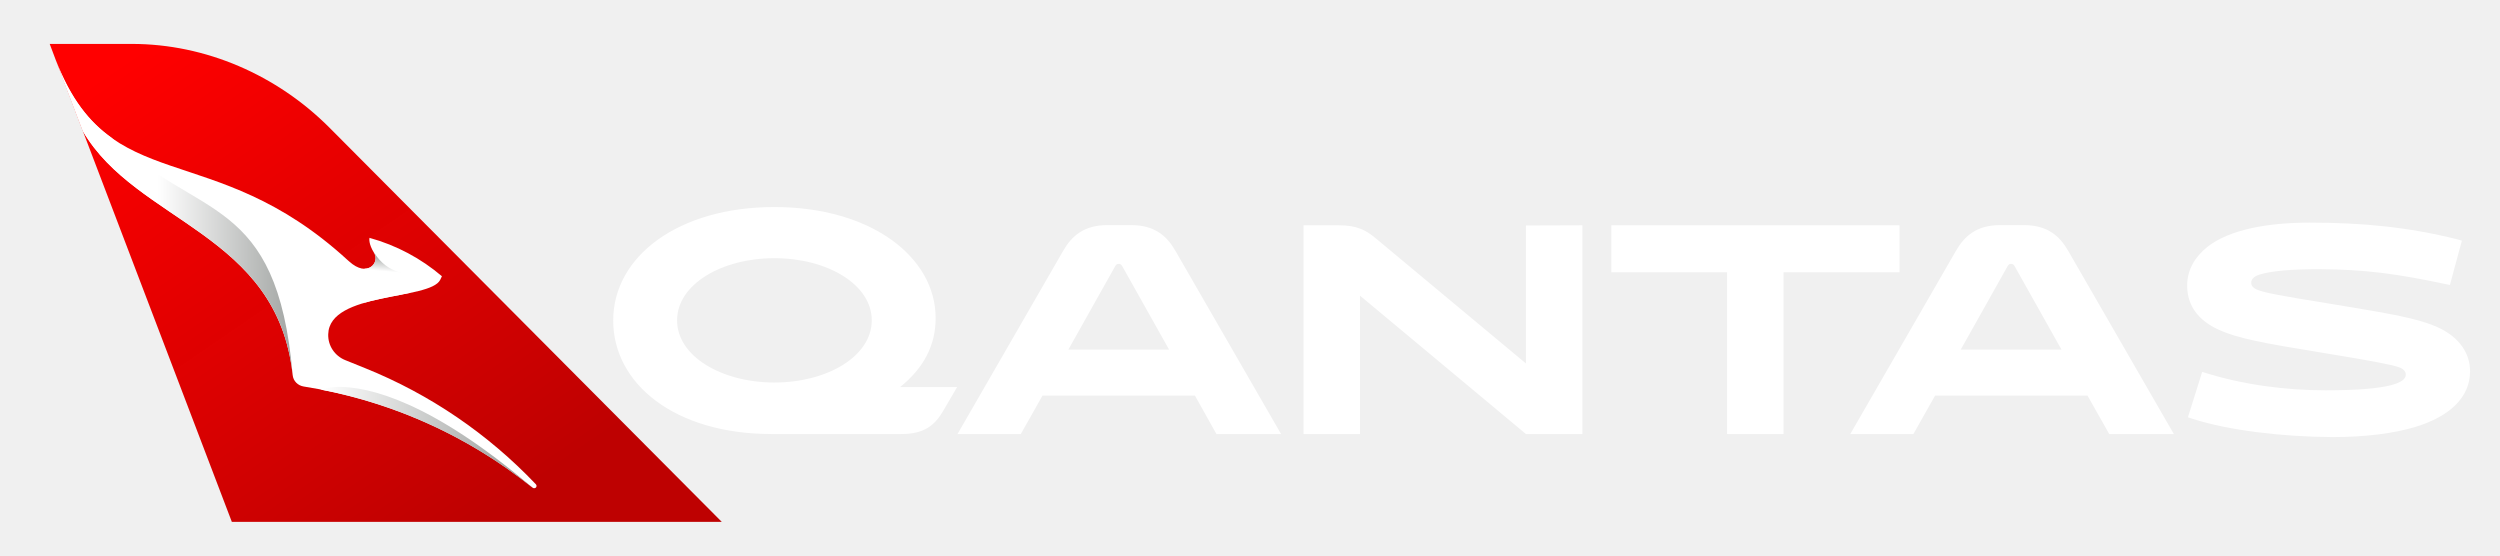
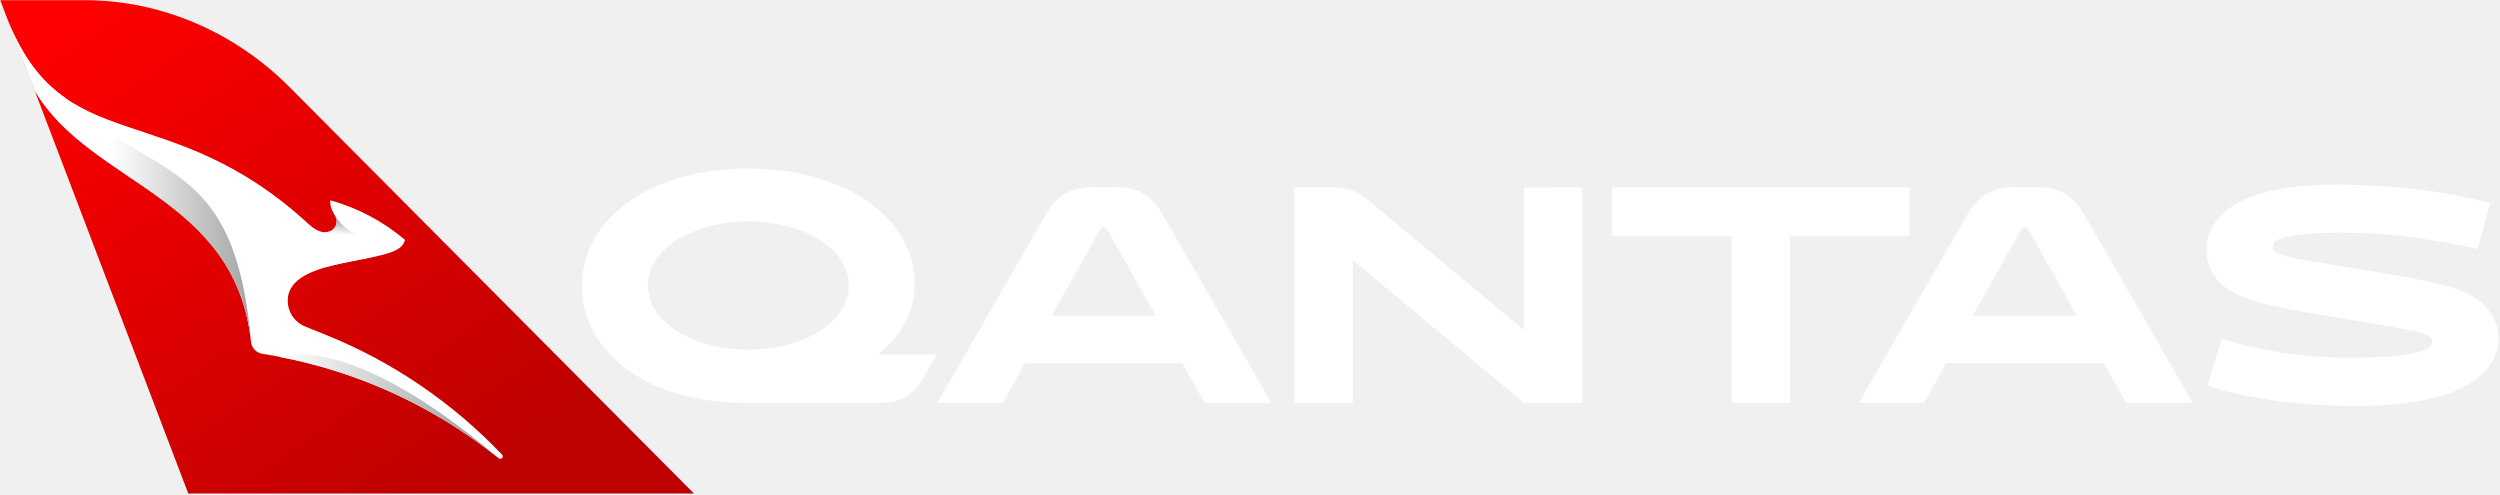
- <svg xmlns="http://www.w3.org/2000/svg" version="1.1" id="svg2" x="0px" y="0px" width="1315px" height="292px" viewBox="0 0 1315 292" style="enable-background:new 0 0 1315 292;" xml:space="preserve">
-   <style type="text/css">
- 	.st0{fill:url(#path4725_1_);}
- 	.st1{fill:#FFFFFF;}
- 	.st2{fill:url(#path4801_1_);}
- 	.st3{fill:url(#path4861_1_);}
- 	.st4{fill:url(#path4921_1_);}
- 	.st5{fill:#ffffff;}
- </style>
-   <g id="layer1" transform="translate(-266.8539,379.8029)">
-     <g id="g8062" transform="translate(0.4998761,-0.5000001)">
-       <linearGradient id="path4725_1_" gradientUnits="userSpaceOnUse" x1="438.993" y1="56.677" x2="449.237" y2="56.677" gradientTransform="matrix(-16.7948 -24.5281 -24.5281 16.7948 9279.853 9710.589)">
-         <stop offset="0" style="stop-color:#BE0000;stop-opacity:0.996" />
-         <stop offset="1" style="stop-color:#FF0000" />
-       </linearGradient>
-       <path id="path4725" class="st0" d="M292.5-356.2L292.5-356.2l3.2,8.5l14.3,37.5l78.3,205.4H646    L439.5-312.3c-27.5-27.5-64.9-43.9-103.8-43.9l0,0L292.5-356.2L292.5-356.2z" />
-       <path id="path4737" class="st1" d="M310-310.2C338.2-262,412.3-256.9,420.3-182    c0.3,3.1,2.7,5.5,5.8,6c42.7,6.7,84.3,24.2,120.4,53.2l0,0c0.2,0.2,0.5,0.3,0.8,0.3c0.3,0,0.6-0.1,0.9-0.3c0.5-0.5,0.5-1.3,0-1.8    c-25-26.3-55.6-47.3-89.9-61.1l-10.4-4.2c-5.4-2.2-9.1-7.5-8.9-13.6c0.6-22.4,53.5-17.8,58.9-28.6l0.9-1.9    c-10.9-9.3-23.9-16.3-38.1-20.2c-0.1,0.5-0.5,3.2,2.4,7.9c3.2,5.1-3.4,13.3-13.1,4.5l-0.8-0.7c-71.6-65.6-125.2-31.6-153.6-105.2    L310-310.2L310-310.2z" />
-       <linearGradient id="path4801_1_" gradientUnits="userSpaceOnUse" x1="344.373" y1="41.072" x2="354.619" y2="41.072" gradientTransform="matrix(0.2263 -2.5863 -2.5863 -0.2263 497.3036 680.7906)">
-         <stop offset="0" style="stop-color:#FFFFFF" />
-         <stop offset="0.65" style="stop-color:#FFFFFF" />
-         <stop offset="0.95" style="stop-color:#A2A5A3" />
-         <stop offset="1" style="stop-color:#A2A5A3" />
-       </linearGradient>
-       <path id="path4801" class="st2" d="M458.1-238v17.9c7.7-2.2,16.5-3.6,23.9-5.2l0,0v-10    c0,0-11.7,0.6-18.9-11.2l0,0C465.3-242.9,462.9-238,458.1-238" />
-       <linearGradient id="path4861_1_" gradientUnits="userSpaceOnUse" x1="447.615" y1="19.521" x2="457.859" y2="19.521" gradientTransform="matrix(10.8854 0 0 -10.8854 -4437.542 63.2625)">
-         <stop offset="0" style="stop-color:#FFFFFF" />
-         <stop offset="0.9" style="stop-color:#A2A5A3" />
-         <stop offset="1" style="stop-color:#A2A5A3" />
-       </linearGradient>
-       <path id="path4861" class="st3" d="M434.9-174.4c39.6,7.6,77.9,24.7,111.5,51.6l0,0l0,0    c-53.8-46-86.6-53-101.7-53l0,0C438.9-175.7,435.6-174.6,434.9-174.4" />
-       <linearGradient id="path4921_1_" gradientUnits="userSpaceOnUse" x1="437.575" y1="31.384" x2="447.82" y2="31.384" gradientTransform="matrix(12.1681 0 0 -12.1681 -5028.764 116.9975)">
-         <stop offset="0" style="stop-color:#FFFFFF" />
-         <stop offset="0.43" style="stop-color:#FFFFFF" />
-         <stop offset="1" style="stop-color:#A2A5A3" />
-       </linearGradient>
-       <path id="path4921" class="st4" d="M295.7-347.8l14.3,37.5C338.2-262,412.3-256.9,420.3-182l0,0    c-8.2-95.6-50.2-81.3-95.3-124.9l0,0C313.4-315.1,303.6-327.3,295.7-347.8L295.7-347.8z" />
-       <path id="path4993" class="st5" d="M673.7-178.1c27.8,0,51.2-13.8,51.2-32.7    s-23.4-32.7-51.2-32.7c-27.8,0-51.2,13.8-51.2,32.7S645.9-178.1,673.7-178.1 M672.2-151c-51,0-83.3-26.5-83.3-59.7    c0-33.8,34.3-59.7,84.8-59.7c50.5,0,84.8,26.1,84.8,58.4c0,14.5-6.4,26.4-18.7,36.3h30l-7.2,12.3c-4.5,7.8-10.1,12.4-22.1,12.4    L672.2-151L672.2-151z" />
-       <path id="path4997" class="st5" d="M828.3-195.4h53l-24.6-43.8c-0.6-1-1-1.3-1.9-1.3    c-0.9,0-1.3,0.3-1.9,1.3L828.3-195.4z M894.9-171.2h-80.2L803.3-151H770l55.6-96.4c4.4-7.6,10.7-13.5,23.3-13.5h12.4    c12.6,0,18.9,5.9,23.3,13.5l55.6,96.4h-34L894.9-171.2z" />
-       <path id="path5001" class="st5" d="M1098.7-260.8V-151H1069l-87.3-72.8v72.8H952v-109.8h18.6    c9.5,0,14.3,2.5,19.8,7.2l78.6,65.5v-72.6L1098.7-260.8L1098.7-260.8z" />
-       <path id="path5005" class="st5" d="M1204.5-236.1v85.1h-29.7v-85.1h-60.9v-24.7h151.6v24.7    H1204.5z" />
-       <path id="path5009" class="st5" d="M1297.7-195.4h53l-24.6-43.8c-0.6-1-1-1.3-1.9-1.3    c-0.9,0-1.3,0.3-1.9,1.3L1297.7-195.4z M1364.4-171.2h-80.2l-11.4,20.2h-33.2l55.6-96.4c4.4-7.6,10.7-13.5,23.3-13.5h12.4    c12.6,0,18.9,5.9,23.3,13.5l55.6,96.4h-34L1364.4-171.2z" />
-       <path id="path5013" class="st5" d="M1420-158.9l-2.8-0.9l7.5-23.9c21.4,6.9,44.2,9.7,64.9,9.7    c33.8,0,42.2-4,42.2-8.2c0-1.8-1.2-3.1-3.8-4c-3.4-1.2-12.7-3.1-40.4-7.6c-30.6-5-44.4-7.5-54.5-12.2    c-10.1-4.7-16.3-12.2-16.3-23.1c0-8.3,4.1-15.1,10.7-20.4c11.7-9.1,31.8-12.7,53.6-12.7c28.1,0,51.7,2.3,77.9,8.8l2.3,0.7    l-6.3,23.3c-29.3-6.3-45.5-8.1-67.8-8.3c-15.7-0.1-26.5,1-32.2,2.8c-3.2,1-4.5,2.5-4.5,4.3c0,1.6,1,3.1,4.3,4.1    c3.5,1.2,9.2,2.5,39.2,7.3c32.5,5.3,43.2,7.5,52.1,11c12.2,4.7,19.5,13.3,19.5,24.2c0,13.6-10.5,23.7-28.9,29.3    c-11.3,3.4-26.4,5.3-43.3,5.3C1466.7-149.5,1438.3-153,1420-158.9" />
-     </g>
-   </g>
+ <svg xmlns="http://www.w3.org/2000/svg" width="1274" height="252" viewBox="0 0 1274 252" fill="none">
+   <path d="M0.146 0.103L3.346 8.603L17.646 46.103L95.946 251.503H353.646L147.146 44.003C119.646 16.503 82.246 0.103 43.346 0.103H0.146Z" fill="url(#paint0_linear_414_132)" />
+   <path d="M17.646 46.103C45.846 94.303 119.946 99.403 127.946 174.303C128.246 177.403 130.646 179.803 133.746 180.303C176.446 187.003 218.046 204.503 254.146 233.503C254.346 233.703 254.646 233.803 254.946 233.803C255.246 233.803 255.546 233.703 255.846 233.503C256.346 233.003 256.346 232.203 255.846 231.703C230.846 205.403 200.246 184.403 165.946 170.603L155.546 166.403C150.146 164.203 146.446 158.903 146.646 152.803C147.246 130.403 200.146 135.003 205.546 124.203L206.446 122.303C195.546 113.003 182.546 106.003 168.346 102.103C168.246 102.603 167.846 105.303 170.746 110.003C173.946 115.103 167.346 123.303 157.646 114.503L156.846 113.803C85.246 48.203 31.646 82.203 3.246 8.603L17.646 46.103Z" fill="white" />
+   <path d="M165.746 118.303V136.203C173.446 134.003 182.246 132.603 189.646 131.003V121.003C189.646 121.003 177.946 121.603 170.746 109.803C172.946 113.403 170.546 118.303 165.746 118.303Z" fill="url(#paint1_linear_414_132)" />
+   <path d="M142.546 181.903C182.146 189.503 220.446 206.603 254.046 233.503C200.246 187.503 167.446 180.503 152.346 180.503C146.546 180.603 143.246 181.703 142.546 181.903Z" fill="url(#paint2_linear_414_132)" />
+   <path d="M3.346 8.503L17.646 46.003C45.846 94.303 119.946 99.403 127.946 174.303C119.746 78.703 77.746 93.003 32.646 49.403C21.046 41.203 11.246 29.003 3.346 8.503Z" fill="url(#paint3_linear_414_132)" />
+   <path d="M381.346 178.203C409.146 178.203 432.546 164.403 432.546 145.503C432.546 126.603 409.146 112.803 381.346 112.803C353.546 112.803 330.146 126.603 330.146 145.503C330.146 164.403 353.546 178.203 381.346 178.203ZM379.846 205.303C328.846 205.303 296.546 178.803 296.546 145.603C296.546 111.803 330.846 85.903 381.346 85.903C431.846 85.903 466.146 112.003 466.146 144.303C466.146 158.803 459.746 170.703 447.446 180.603H477.446L470.246 192.903C465.746 200.703 460.146 205.303 448.146 205.303H379.846Z" fill="white" />
+   <path d="M535.946 160.903H588.946L564.346 117.103C563.746 116.103 563.346 115.803 562.446 115.803C561.546 115.803 561.146 116.103 560.546 117.103L535.946 160.903ZM602.546 185.103H522.346L510.946 205.303H477.646L533.246 108.903C537.646 101.303 543.946 95.403 556.546 95.403H568.946C581.546 95.403 587.846 101.303 592.246 108.903L647.846 205.303H613.846L602.546 185.103Z" fill="white" />
+   <path d="M806.346 95.503V205.303H776.646L689.346 132.503V205.303H659.646V95.503H678.246C687.746 95.503 692.546 98.003 698.046 102.703L776.646 168.203V95.603L806.346 95.503Z" fill="white" />
+   <path d="M912.146 120.203V205.303H882.446V120.203H821.546V95.503H973.146V120.203H912.146Z" fill="white" />
+   <path d="M1005.35 160.903H1058.35L1033.75 117.103C1033.15 116.103 1032.75 115.803 1031.85 115.803C1030.95 115.803 1030.55 116.103 1029.95 117.103L1005.35 160.903ZM1072.05 185.103H991.846L980.446 205.303H947.246L1002.85 108.903C1007.25 101.303 1013.55 95.403 1026.15 95.403H1038.55C1051.15 95.403 1057.45 101.303 1061.85 108.903L1117.45 205.303H1083.45L1072.05 185.103Z" fill="white" />
+   <path d="M1127.65 197.403L1124.85 196.503L1132.35 172.603C1153.75 179.503 1176.55 182.303 1197.25 182.303C1231.05 182.303 1239.45 178.303 1239.45 174.103C1239.45 172.303 1238.25 171.003 1235.65 170.103C1232.25 168.903 1222.95 167.003 1195.25 162.503C1164.65 157.503 1150.85 155.003 1140.75 150.303C1130.65 145.603 1124.45 138.103 1124.45 127.203C1124.45 118.903 1128.55 112.103 1135.15 106.803C1146.85 97.703 1166.95 94.103 1188.75 94.103C1216.85 94.103 1240.45 96.403 1266.65 102.903L1268.95 103.603L1262.65 126.903C1233.35 120.603 1217.15 118.803 1194.85 118.603C1179.15 118.503 1168.35 119.603 1162.65 121.403C1159.45 122.403 1158.15 123.903 1158.15 125.703C1158.15 127.303 1159.15 128.803 1162.45 129.803C1165.95 131.003 1171.65 132.303 1201.65 137.103C1234.15 142.403 1244.85 144.603 1253.75 148.103C1265.95 152.803 1273.25 161.403 1273.25 172.303C1273.25 185.903 1262.75 196.003 1244.35 201.603C1233.05 205.003 1217.95 206.903 1201.05 206.903C1174.35 206.803 1145.95 203.303 1127.65 197.403Z" fill="white" />
+   <defs>
+     <linearGradient id="paint0_linear_414_132" x1="224.532" y1="251.113" x2="52.473" y2="-0.173" gradientUnits="userSpaceOnUse">
+       <stop stop-color="#BE0000" stop-opacity="0.996" />
+       <stop offset="1" stop-color="#FF0000" />
+     </linearGradient>
+     <linearGradient id="paint1_linear_414_132" x1="176.656" y1="137.147" x2="178.975" y2="110.649" gradientUnits="userSpaceOnUse">
+       <stop stop-color="white" />
+       <stop offset="0.65" stop-color="white" />
+       <stop offset="0.95" stop-color="#A2A5A3" />
+       <stop offset="1" stop-color="#A2A5A3" />
+     </linearGradient>
+     <linearGradient id="paint2_linear_414_132" x1="142.57" y1="207.073" x2="254.084" y2="207.073" gradientUnits="userSpaceOnUse">
+       <stop stop-color="white" />
+       <stop offset="0.9" stop-color="#A2A5A3" />
+       <stop offset="1" stop-color="#A2A5A3" />
+     </linearGradient>
+     <linearGradient id="paint3_linear_414_132" x1="3.334" y1="91.42" x2="128" y2="91.42" gradientUnits="userSpaceOnUse">
+       <stop stop-color="white" />
+       <stop offset="0.43" stop-color="white" />
+       <stop offset="1" stop-color="#A2A5A3" />
+     </linearGradient>
+   </defs>
</svg>
